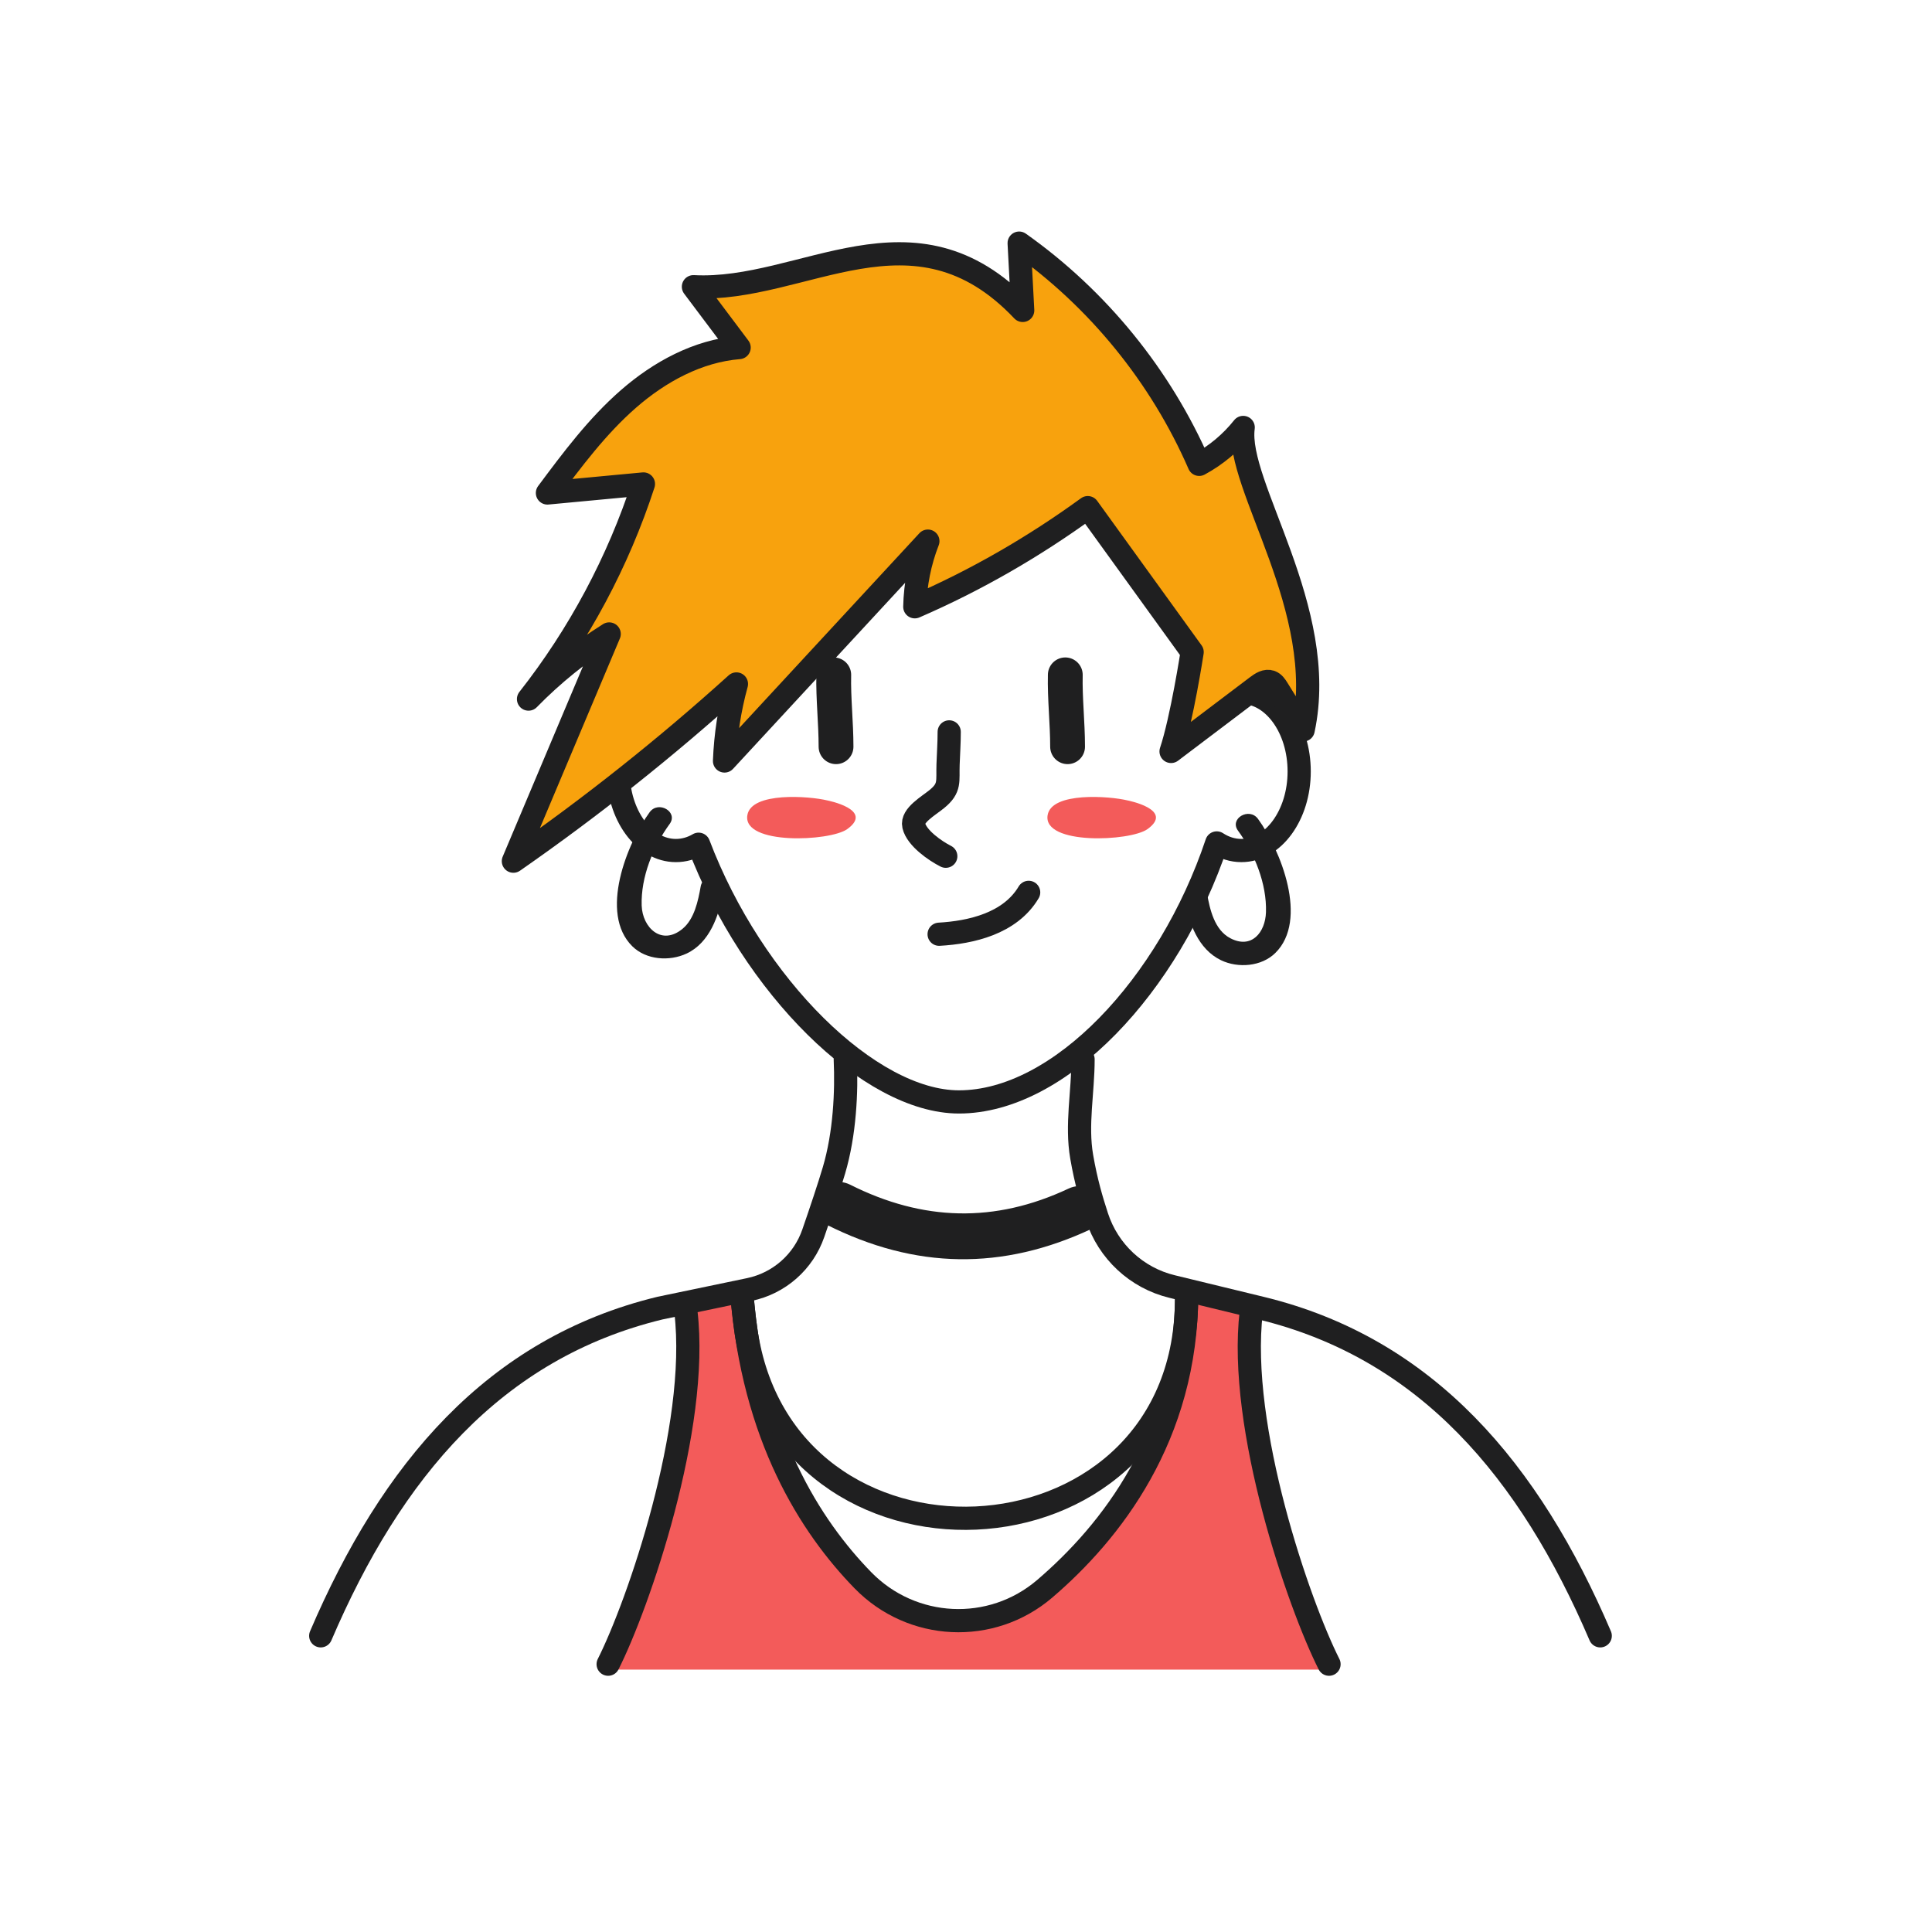
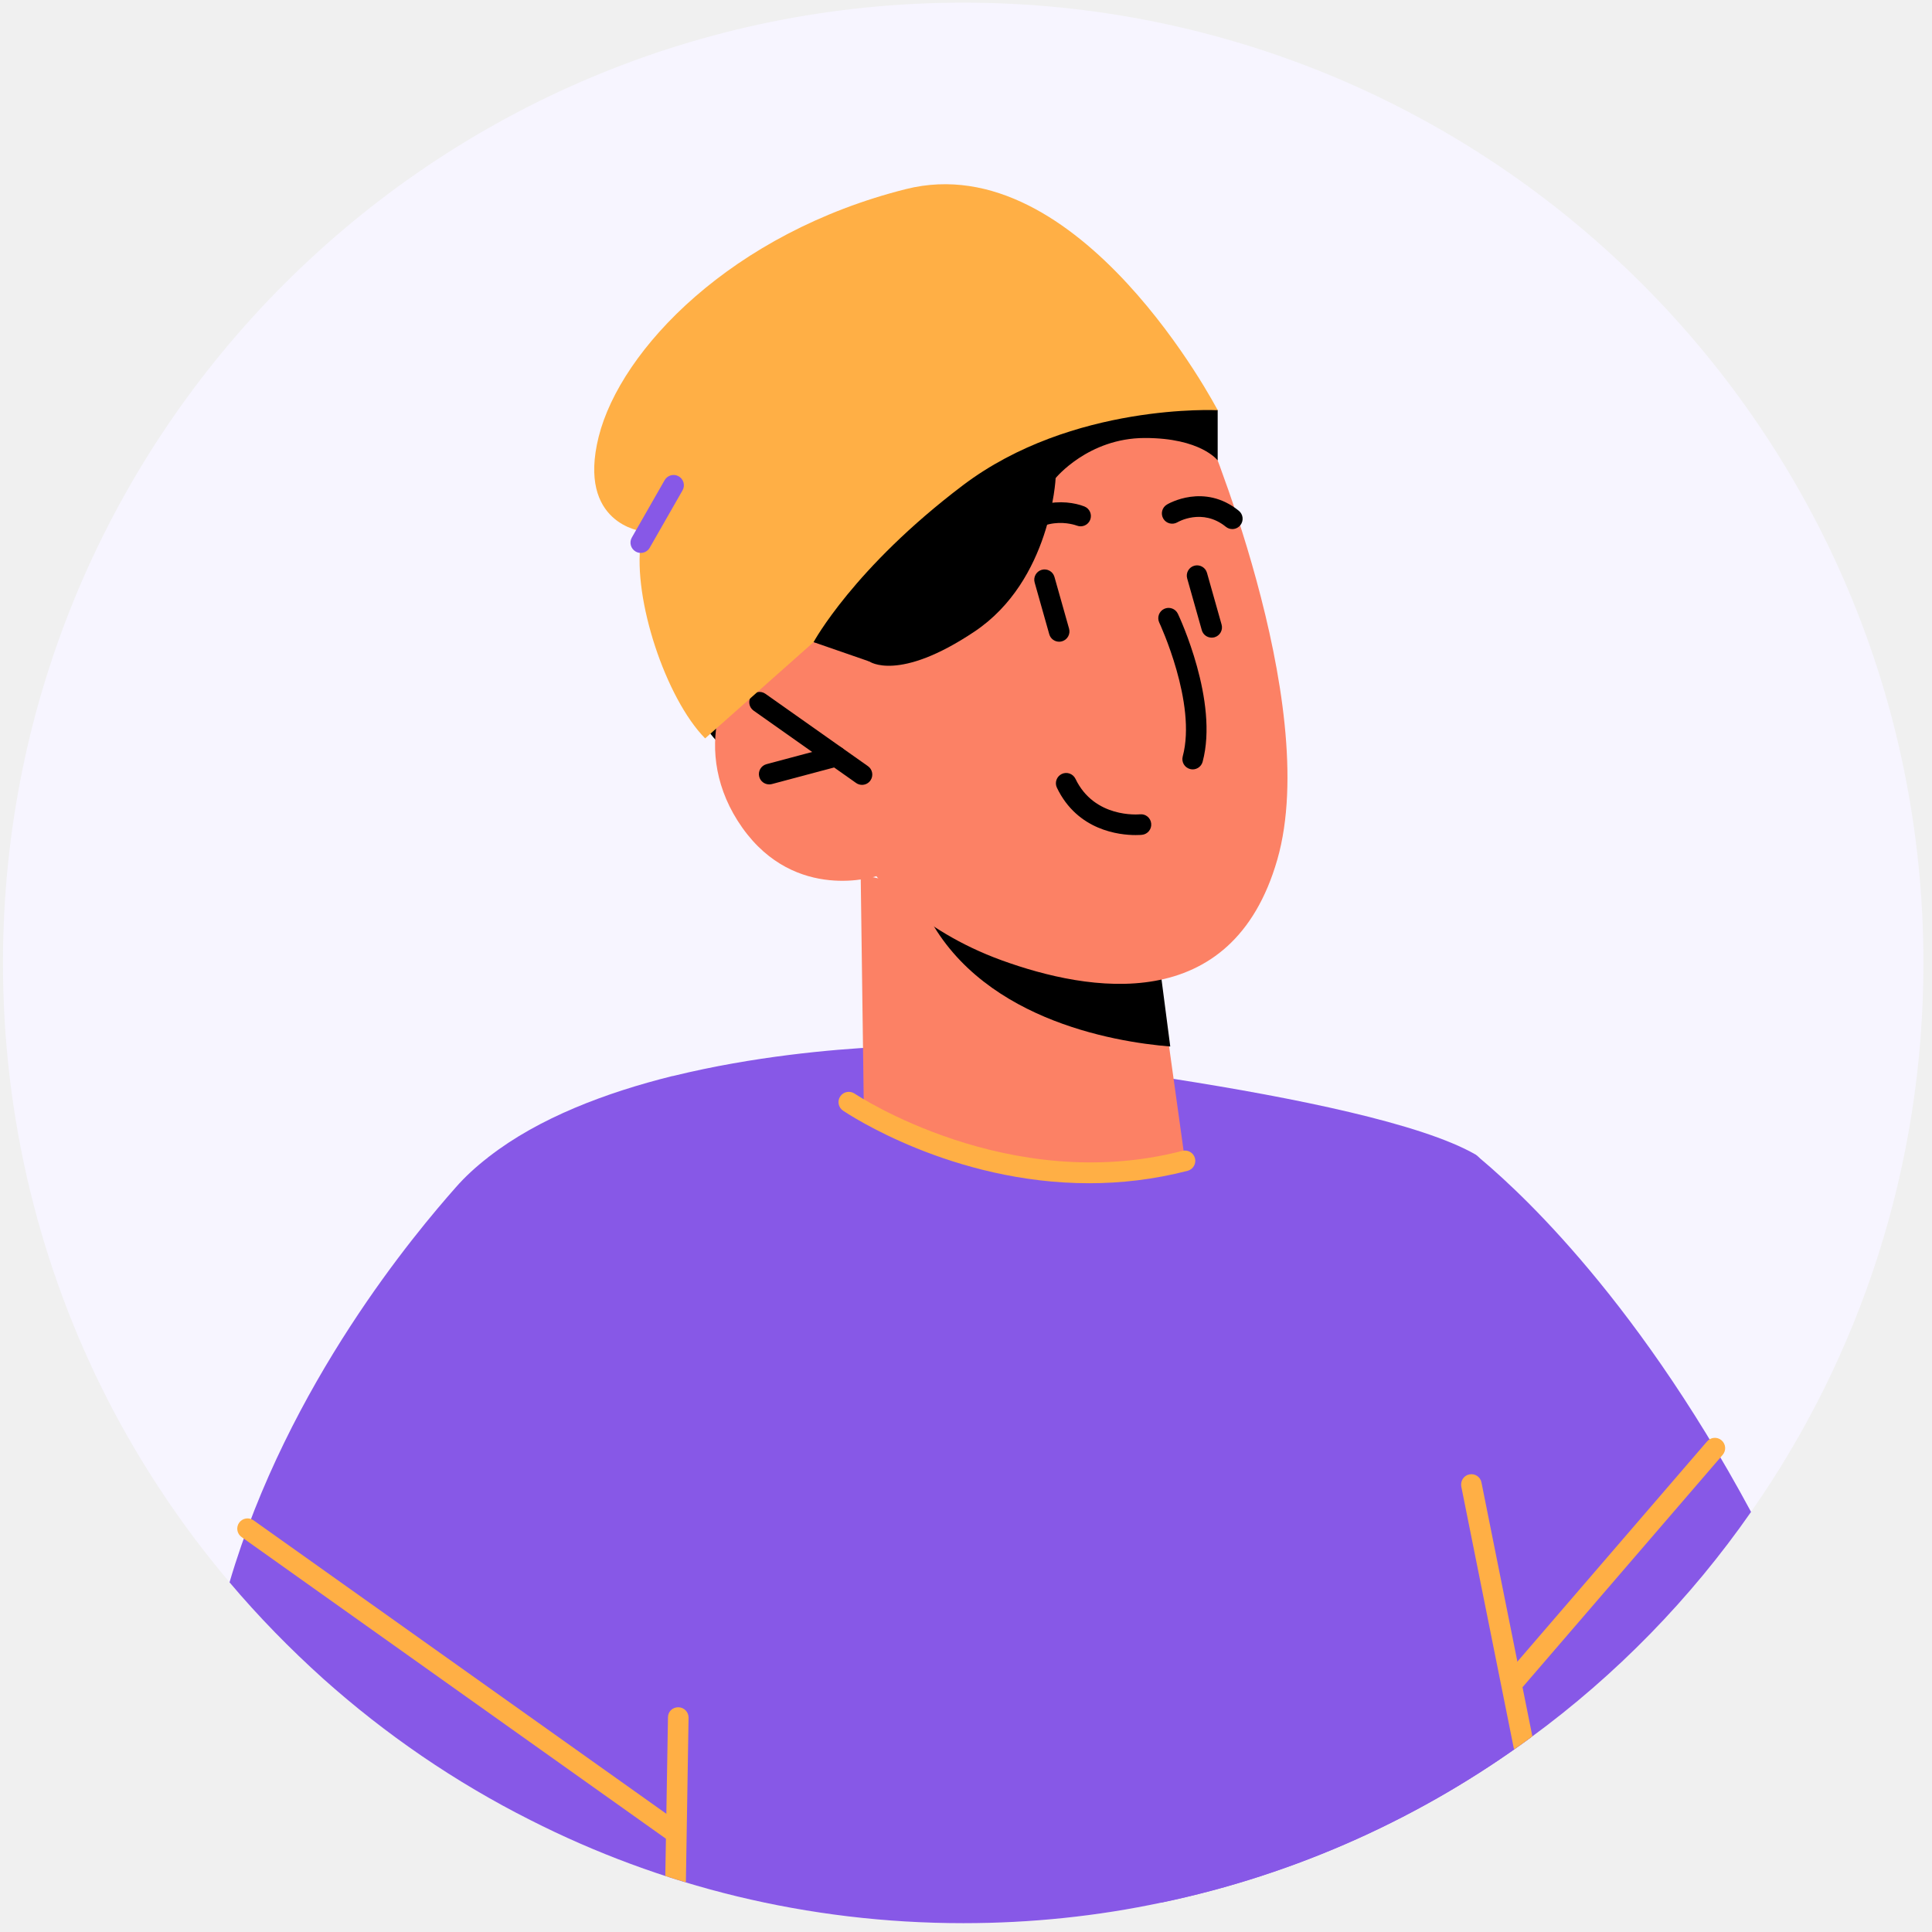
- <svg xmlns="http://www.w3.org/2000/svg" width="200" height="200" viewBox="0 0 200 200" fill="none">
-   <rect width="200" height="200" fill="white" />
-   <path d="M129.527 136.361L129.67 135.768L122.929 134.137L122.843 134.501C122.843 147.917 116.343 157.339 110.066 163.309C103.593 169.467 93.305 168.951 87.507 162.153C82.658 156.471 77.83 147.673 76.797 134.425L76.759 134.224L70.814 135.46L71.006 136.361C72.425 148.348 66.038 166.729 62.951 172.837H98.545H137.581C134.494 166.729 128.107 148.348 129.527 136.361Z" fill="#F35B5A" />
-   <path d="M134.491 79.859C134.491 84.375 131.817 88.047 128.508 88.047C127.598 88.047 126.735 87.769 125.957 87.261C121.009 102.047 109.666 114.071 99.272 114.071C90.047 114.071 77.89 102.085 72.318 87.395C71.6 87.817 70.803 88.047 69.969 88.047C66.66 88.047 63.985 84.375 63.985 79.859C63.985 75.649 66.306 72.188 69.288 71.717C69.336 46.277 82.348 36.44 98.467 36.44C114.461 36.44 128.259 51.255 128.499 71.669H128.508C131.817 71.669 134.491 75.332 134.491 79.859Z" stroke="#1F1F20" stroke-width="2.402" stroke-miterlimit="10" stroke-linecap="round" stroke-linejoin="round" />
-   <path d="M98.261 75.765C98.261 76.908 98.184 77.999 98.144 79.127C98.08 80.877 98.399 81.56 96.986 82.713C96.1 83.436 94.348 84.42 94.594 85.468C94.897 86.759 96.816 88.088 97.907 88.637" stroke="#1F1F20" stroke-width="2.402" stroke-miterlimit="10" stroke-linecap="round" stroke-linejoin="round" />
-   <path d="M86.31 69.86C86.254 72.304 86.546 74.809 86.546 77.3" stroke="#1F1F20" stroke-width="3.603" stroke-miterlimit="10" stroke-linecap="round" stroke-linejoin="round" />
-   <path d="M110.279 69.86C110.223 72.304 110.516 74.809 110.516 77.3" stroke="#1F1F20" stroke-width="3.603" stroke-miterlimit="10" stroke-linecap="round" stroke-linejoin="round" />
-   <path d="M165.656 169.339C158.353 152.277 147.71 139.583 130.541 135.417L121.331 133.181C117.658 132.291 114.72 129.553 113.551 125.957C112.986 124.219 112.426 122.345 111.975 119.737C111.405 116.453 112.118 113.021 112.118 109.66" stroke="#1F1F20" stroke-width="2.402" stroke-miterlimit="10" stroke-linecap="round" stroke-linejoin="round" />
-   <path d="M33.201 169.339C40.504 152.277 51.147 139.583 68.317 135.417L77.573 133.489C80.652 132.848 83.166 130.639 84.192 127.667C84.963 125.433 85.817 122.895 86.329 121.165C87.456 117.364 87.653 112.999 87.503 109.679" stroke="#1F1F20" stroke-width="2.402" stroke-miterlimit="10" stroke-linecap="round" stroke-linejoin="round" />
-   <path d="M97.218 96.712C100.514 96.524 104.567 95.611 106.487 92.377" stroke="#1F1F20" stroke-width="2.402" stroke-miterlimit="10" stroke-linecap="round" stroke-linejoin="round" />
-   <path d="M116.706 82.856C114.915 82.416 108.845 81.936 108.448 84.392C107.944 87.501 116.996 87.112 118.784 85.832C121.616 83.803 116.706 82.856 116.706 82.856Z" fill="#F35B5A" />
-   <path d="M85.623 82.856C83.831 82.416 77.762 81.936 77.365 84.392C76.861 87.501 85.913 87.112 87.701 85.832C90.533 83.803 85.623 82.856 85.623 82.856Z" fill="#F35B5A" />
-   <path d="M76.793 133.864C77.955 148.773 83.928 158.045 89.323 163.584C94.396 168.793 102.619 169.199 108.145 164.473C114.936 158.664 122.842 148.728 122.842 133.939" stroke="#1F1F20" stroke-width="2.402" stroke-miterlimit="10" stroke-linecap="round" stroke-linejoin="round" />
-   <path d="M76.793 133.864C76.895 135.155 77.03 136.403 77.2 137.611C81.025 164.917 121.731 163.093 122.81 135.54C122.831 135.013 122.842 134.48 122.842 133.939" stroke="#1F1F20" stroke-width="2.402" stroke-miterlimit="10" stroke-linecap="round" stroke-linejoin="round" />
-   <path d="M129.53 135.795C128.111 147.779 134.491 166.161 137.58 172.277" stroke="#1F1F20" stroke-width="2.402" stroke-miterlimit="10" stroke-linecap="round" stroke-linejoin="round" />
-   <path d="M71.004 135.795C72.424 147.779 66.043 166.161 62.955 172.277" stroke="#1F1F20" stroke-width="2.402" stroke-miterlimit="10" stroke-linecap="round" stroke-linejoin="round" />
-   <path d="M85.59 126.791C94.737 131.392 103.774 131.552 113.037 127.192C115.832 125.875 113.396 121.732 110.613 123.043C102.983 126.635 95.53 126.421 88.016 122.643C85.261 121.257 82.826 125.4 85.59 126.791Z" fill="#1F1F20" />
-   <path d="M67.251 84.08C64.904 87.304 61.998 94.541 65.455 97.957C66.894 99.38 69.305 99.543 71.085 98.707C73.457 97.593 74.422 94.804 74.851 92.411C75.12 90.9 72.806 90.251 72.534 91.772C72.267 93.263 71.886 95.131 70.657 96.148C68.489 97.943 66.499 96.031 66.426 93.737C66.332 90.792 67.615 87.641 69.325 85.292C70.235 84.04 68.152 82.84 67.251 84.08Z" fill="#1F1F20" />
-   <path d="M128.154 85.984C129.864 88.335 131.146 91.487 131.053 94.429C130.986 96.525 129.555 98.284 127.351 97.119C125.714 96.253 125.246 94.151 124.944 92.465C124.673 90.945 122.357 91.589 122.628 93.103C123.06 95.521 124.024 98.255 126.394 99.399C128.162 100.252 130.595 100.061 132.024 98.649C135.482 95.232 132.573 87.996 130.228 84.772C129.327 83.533 127.243 84.731 128.154 85.984Z" fill="#1F1F20" />
-   <path d="M112.607 52.551C107.03 56.608 101.03 60.071 94.7 62.813C94.749 60.492 95.209 58.18 96.053 56.017C89.035 63.604 82.019 71.191 75.002 78.777C75.107 76.084 75.522 73.403 76.236 70.803C68.938 77.399 61.22 83.529 53.145 89.148C56.452 81.307 59.757 73.467 63.063 65.627C60.029 67.537 57.219 69.805 54.712 72.369C59.941 65.719 63.987 58.143 66.608 50.1C63.296 50.411 59.982 50.723 56.67 51.033C59.231 47.595 61.818 44.128 65.046 41.307C68.275 38.487 72.24 36.324 76.514 35.979C74.936 33.88 73.36 31.781 71.783 29.681C83.158 30.287 94.571 20.201 105.869 32.135C105.746 29.813 105.624 27.491 105.502 25.168C113.641 30.919 120.162 38.933 124.139 48.069C125.894 47.12 127.454 45.812 128.696 44.249C127.883 50.2 137.58 63.063 134.903 75.565C134.016 74.143 133.129 72.72 132.244 71.296C132.066 71.011 131.866 70.707 131.551 70.588C131.067 70.405 130.554 70.736 130.141 71.048C127.17 73.295 124.199 75.541 121.228 77.789C122.343 74.447 123.41 67.504 123.41 67.504L112.607 52.551Z" fill="#F8A20D" />
-   <path d="M112.607 52.551C107.03 56.608 101.03 60.071 94.7 62.813C94.749 60.492 95.209 58.18 96.053 56.017C89.035 63.604 82.019 71.191 75.002 78.777C75.107 76.084 75.522 73.403 76.236 70.803C68.938 77.399 61.22 83.529 53.145 89.148C56.452 81.307 59.757 73.467 63.063 65.627C60.029 67.537 57.219 69.805 54.712 72.369C59.941 65.719 63.987 58.143 66.608 50.1C63.296 50.411 59.982 50.723 56.67 51.033C59.231 47.595 61.818 44.128 65.046 41.307C68.275 38.487 72.24 36.324 76.514 35.979C74.936 33.88 73.36 31.781 71.783 29.681C83.158 30.287 94.571 20.201 105.869 32.135C105.746 29.813 105.624 27.491 105.502 25.168C113.641 30.919 120.162 38.933 124.139 48.069C125.894 47.12 127.454 45.812 128.696 44.249C127.883 50.2 137.58 63.063 134.903 75.565C134.016 74.143 133.129 72.72 132.244 71.296C132.066 71.011 131.866 70.707 131.551 70.588C131.067 70.405 130.554 70.736 130.141 71.048C127.17 73.295 124.199 75.541 121.228 77.789C122.343 74.447 123.41 67.504 123.41 67.504L112.607 52.551Z" stroke="#1F1F20" stroke-width="2.402" stroke-miterlimit="10" stroke-linecap="round" stroke-linejoin="round" />
+ <svg xmlns="http://www.w3.org/2000/svg" width="163" height="163" viewBox="0 0 163 163" fill="none">
+   <path d="M162.277 81.245C162.277 98.465 156.906 114.432 147.734 127.551C142.677 134.831 136.421 141.243 129.281 146.472C129.246 146.524 129.194 146.542 129.159 146.577C128.69 146.924 128.221 147.272 127.733 147.585C118.941 153.77 108.865 158.236 97.987 160.512C92.601 161.659 87.006 162.249 81.272 162.249C73.124 162.249 65.269 161.051 57.867 158.809C57.277 158.635 56.703 158.461 56.13 158.27C52.186 156.984 48.381 155.404 44.731 153.545C38.39 150.347 32.534 146.334 27.287 141.642C24.473 139.105 21.813 136.394 19.364 133.493C15.351 128.749 11.876 123.554 9.025 117.976C3.413 106.943 0.251 94.468 0.251 81.245C0.251 36.504 36.531 0.224 81.272 0.224C125.995 0.224 162.277 36.504 162.277 81.245Z" fill="#F7F5FF" />
+   <path d="M147.734 127.557C142.643 134.872 136.353 141.318 129.159 146.585C120.037 153.29 109.456 158.121 97.989 160.518C98.058 145.49 98.892 133.554 98.892 133.554C98.892 133.554 124.152 97.141 124.503 97.43C127.227 99.663 137.555 108.641 147.734 127.557Z" fill="#8758E7" />
+   <path d="M129.159 146.585C120.037 153.29 109.456 158.121 97.989 160.518C92.602 161.665 87.007 162.255 81.273 162.255C68.119 162.255 55.714 159.128 44.733 153.551C38.391 150.355 32.536 146.34 27.289 141.65C24.473 139.114 21.815 136.401 19.365 133.499C24.316 116.682 35.176 103.892 38.425 100.208C39.242 99.27 40.181 98.419 41.188 97.639C41.205 97.602 41.241 97.602 41.257 97.584C45.48 94.302 51.127 92.181 56.704 90.791C56.757 90.791 56.791 90.775 56.808 90.775C63.619 89.107 70.274 88.534 74.079 88.341C76.113 88.238 77.329 88.238 77.329 88.238C77.329 88.238 87.789 89.262 99.083 91.034C109.178 92.615 119.933 94.787 124.468 97.394C124.694 97.532 124.885 97.758 125.076 98.053C127.63 102.191 128.76 122.657 129.159 146.585Z" fill="#8758E7" />
+   <path d="M56.829 51.092C56.829 51.092 57.504 63.246 62.977 63.803C68.448 64.361 76.498 57.447 76.498 57.447L72.727 43.768L56.829 51.092Z" fill="black" />
+   <path d="M72.615 73.799L72.871 92.874C72.871 92.874 76.546 98.341 88.237 99.195C96.947 99.831 99.978 97.939 99.978 97.939L98.634 88.284L97.311 78.868L76.162 74.531L72.615 73.799Z" fill="#FC8165" />
+   <path d="M77.328 74.635C77.38 75.155 77.584 75.768 77.897 76.47C82.249 85.955 93.931 87.904 98.733 88.292L97.508 78.887L77.328 74.635Z" fill="black" />
+   <path d="M101.373 35.389C101.373 35.389 111.591 59.206 107.765 72.523C103.938 85.839 91.797 83.658 84.541 81.031C77.285 78.404 73.939 73.921 73.939 73.921C73.939 73.921 67.13 76.18 62.628 69.833C58.125 63.485 60.972 56.249 64.862 54.612C68.751 52.977 73.346 55.808 73.346 55.808L69.777 48.881C69.777 48.881 85.219 13.908 101.373 35.389Z" fill="#FC8165" />
+   <path d="M72.725 66.217C72.552 66.217 72.377 66.165 72.224 66.057L63.58 59.955C63.188 59.678 63.095 59.138 63.371 58.746C63.648 58.351 64.188 58.257 64.582 58.537L73.227 64.639C73.619 64.915 73.712 65.456 73.436 65.849C73.266 66.09 72.998 66.217 72.725 66.217Z" fill="black" />
+   <path d="M64.895 66.178C64.511 66.178 64.16 65.923 64.056 65.534C63.932 65.072 64.207 64.594 64.671 64.471L70.315 62.964C70.777 62.848 71.254 63.117 71.379 63.579C71.502 64.043 71.227 64.519 70.763 64.645L65.119 66.151C65.045 66.168 64.969 66.178 64.895 66.178Z" fill="black" />
+   <path d="M84.891 46.916C84.74 46.916 84.586 46.878 84.447 46.795C84.035 46.548 83.9 46.016 84.145 45.604C86.346 41.909 89.911 42.107 91.488 42.729C91.934 42.906 92.153 43.41 91.977 43.856C91.802 44.301 91.299 44.519 90.854 44.346C90.711 44.294 87.618 43.165 85.639 46.492C85.475 46.765 85.186 46.916 84.891 46.916Z" fill="black" />
+   <path d="M103.969 44.637C103.777 44.637 103.583 44.574 103.423 44.444C101.436 42.83 99.362 44.048 99.341 44.062C98.932 44.303 98.397 44.176 98.15 43.764C97.902 43.354 98.034 42.819 98.446 42.571C98.573 42.494 101.596 40.727 104.517 43.092C104.889 43.394 104.947 43.942 104.644 44.313C104.472 44.525 104.221 44.637 103.969 44.637Z" fill="black" />
+   <path d="M100.626 64.912C100.551 64.912 100.474 64.902 100.399 64.881C99.935 64.757 99.66 64.281 99.785 63.817C100.989 59.34 97.837 52.594 97.805 52.527C97.601 52.092 97.786 51.574 98.219 51.37C98.654 51.166 99.17 51.349 99.376 51.783C99.519 52.082 102.833 59.169 101.464 64.269C101.359 64.655 101.008 64.912 100.626 64.912Z" fill="black" />
+   <path d="M102.227 53.797C101.849 53.797 101.5 53.549 101.393 53.165L100.161 48.802C100.03 48.341 100.298 47.86 100.76 47.729C101.215 47.601 101.701 47.866 101.832 48.331L103.064 52.694C103.195 53.154 102.926 53.636 102.464 53.766C102.385 53.786 102.306 53.797 102.227 53.797Z" fill="black" />
+   <path d="M89.359 54.141C88.98 54.141 88.631 53.891 88.524 53.507L87.292 49.147C87.161 48.685 87.429 48.206 87.892 48.074C88.347 47.945 88.834 48.211 88.963 48.675L90.195 53.036C90.326 53.497 90.058 53.978 89.595 54.108C89.516 54.13 89.437 54.141 89.359 54.141Z" fill="black" />
+   <path d="M102.734 38.847C102.734 38.847 101.323 36.943 96.567 36.953C91.81 36.964 89.063 40.336 89.063 40.336C89.063 40.336 88.664 48.96 82.234 53.273C75.805 57.584 73.346 55.807 73.346 55.807L68.64 54.176L65.138 47.352L78.579 32.606L94.732 25.711L102.734 34.609V38.847Z" fill="black" />
+   <path d="M95.814 70.454C94.456 70.454 90.911 70.088 89.17 66.458C88.962 66.027 89.145 65.51 89.577 65.299C90.009 65.093 90.528 65.275 90.737 65.71C92.333 69.037 96.02 68.714 96.175 68.703C96.659 68.651 97.079 69.004 97.125 69.482C97.174 69.956 96.829 70.382 96.354 70.432C96.316 70.436 96.12 70.454 95.814 70.454Z" fill="black" />
+   <path d="M59.491 62.297C56.149 58.893 53.391 50.503 54.062 45.78L54.197 44.828C54.197 44.828 48.666 44.227 50.509 36.849C52.353 29.475 61.759 19.64 76.433 15.953C91.108 12.265 102.734 34.609 102.734 34.609C102.734 34.609 90.461 33.967 81.241 40.941C72.021 47.915 68.64 54.176 68.64 54.176L59.491 62.297Z" fill="#FFAF45" />
+   <path d="M91.885 99.828C80.317 99.828 71.571 94.005 71.124 93.703C70.727 93.433 70.623 92.893 70.892 92.497C71.162 92.099 71.703 92 72.099 92.264C72.228 92.352 85.096 100.898 99.759 97.096C100.221 96.98 100.698 97.256 100.818 97.722C100.939 98.184 100.659 98.66 100.195 98.78C97.322 99.523 94.53 99.828 91.885 99.828Z" fill="#FFAF45" />
+   <path d="M54.061 46.649C53.915 46.649 53.766 46.612 53.631 46.534C53.214 46.296 53.069 45.764 53.308 45.349L56.075 40.51C56.313 40.095 56.844 39.949 57.261 40.187C57.677 40.425 57.822 40.956 57.584 41.372L54.816 46.211C54.656 46.49 54.362 46.649 54.061 46.649Z" fill="#8758E7" />
+   <path d="M129.281 146.479C129.246 146.531 129.194 146.548 129.159 146.585C128.69 146.933 128.221 147.278 127.735 147.593L123.287 125.42C123.2 124.951 123.495 124.482 123.964 124.395C124.433 124.292 124.902 124.603 124.989 125.074L129.281 146.479Z" fill="#FFAF45" />
+   <path d="M56.727 155.321C56.553 155.321 56.377 155.269 56.225 155.159L20.383 129.68C19.991 129.402 19.899 128.86 20.177 128.469C20.455 128.078 20.998 127.988 21.389 128.266L57.231 153.746C57.622 154.023 57.714 154.563 57.436 154.956C57.267 155.195 56.998 155.321 56.727 155.321Z" fill="#FFAF45" />
+   <path d="M127.855 142.582C127.655 142.582 127.451 142.512 127.288 142.372C126.925 142.057 126.883 141.51 127.196 141.146L144.022 121.611C144.335 121.245 144.884 121.206 145.247 121.519C145.612 121.834 145.652 122.381 145.339 122.744L128.513 142.279C128.341 142.479 128.098 142.582 127.855 142.582Z" fill="#FFAF45" />
+   <path d="M58.093 144.908L57.867 158.808C57.277 158.634 56.703 158.461 56.13 158.27L56.356 144.891C56.356 144.404 56.739 144.039 57.224 144.039C57.711 144.039 58.093 144.439 58.093 144.908Z" fill="#FFAF45" />
</svg>
